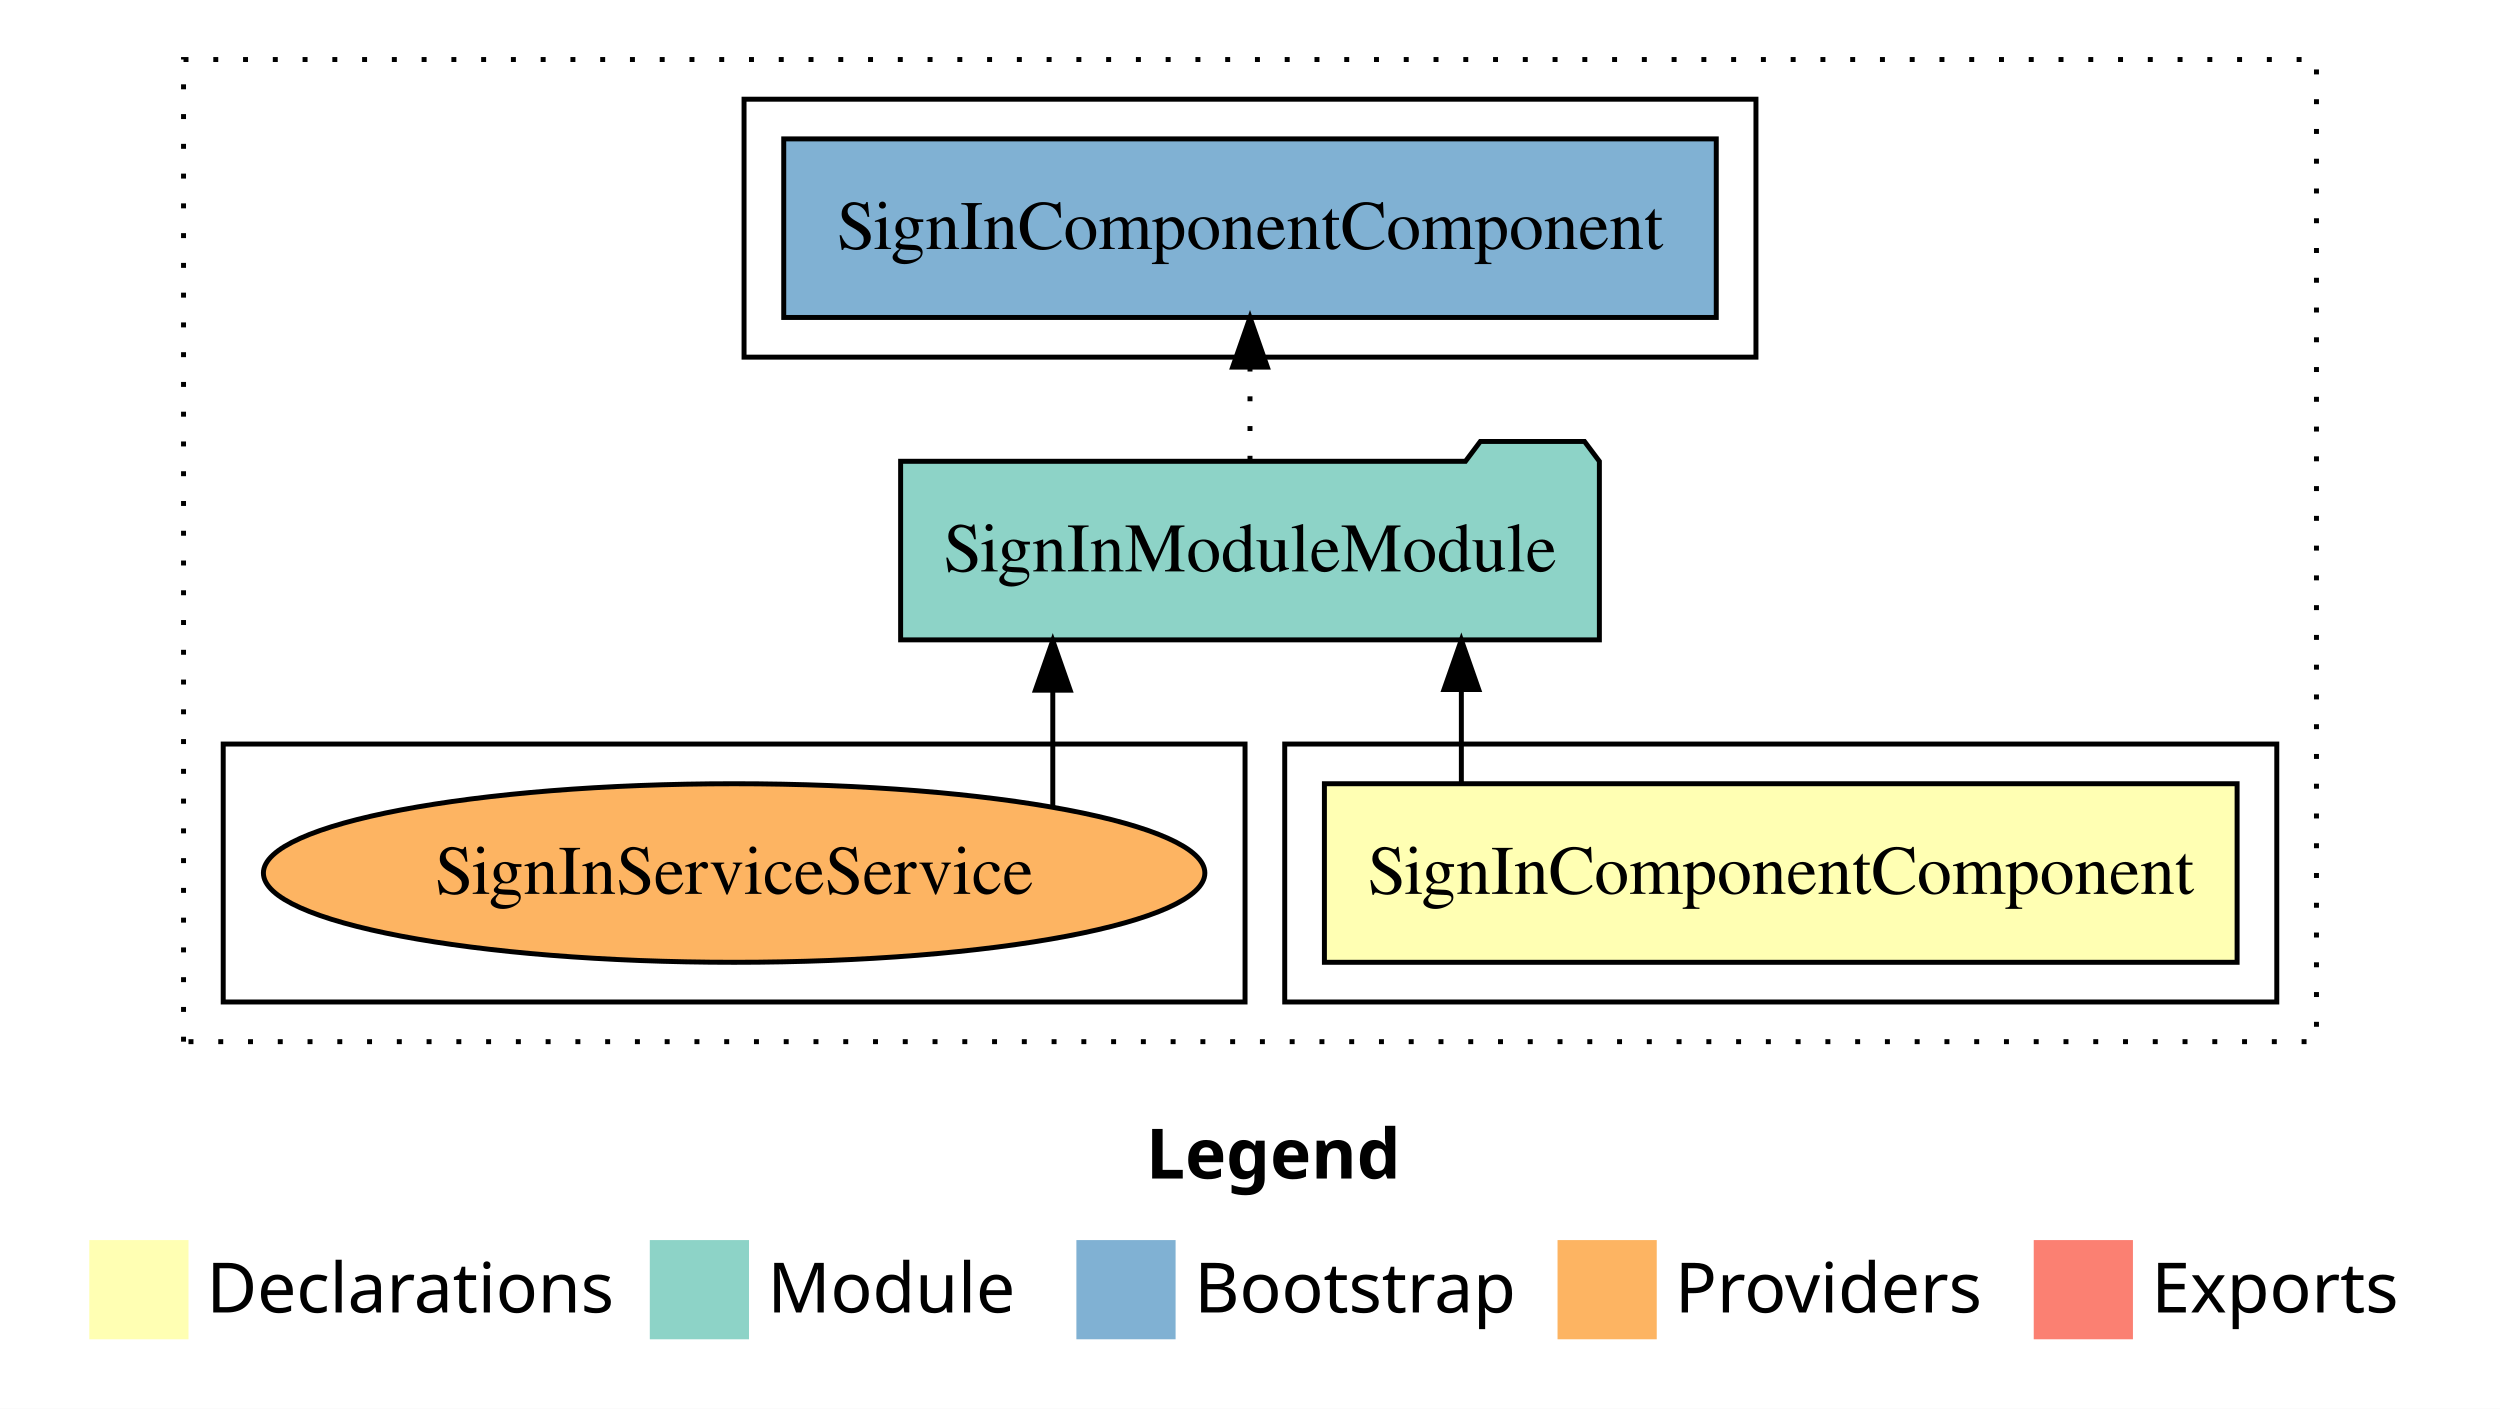
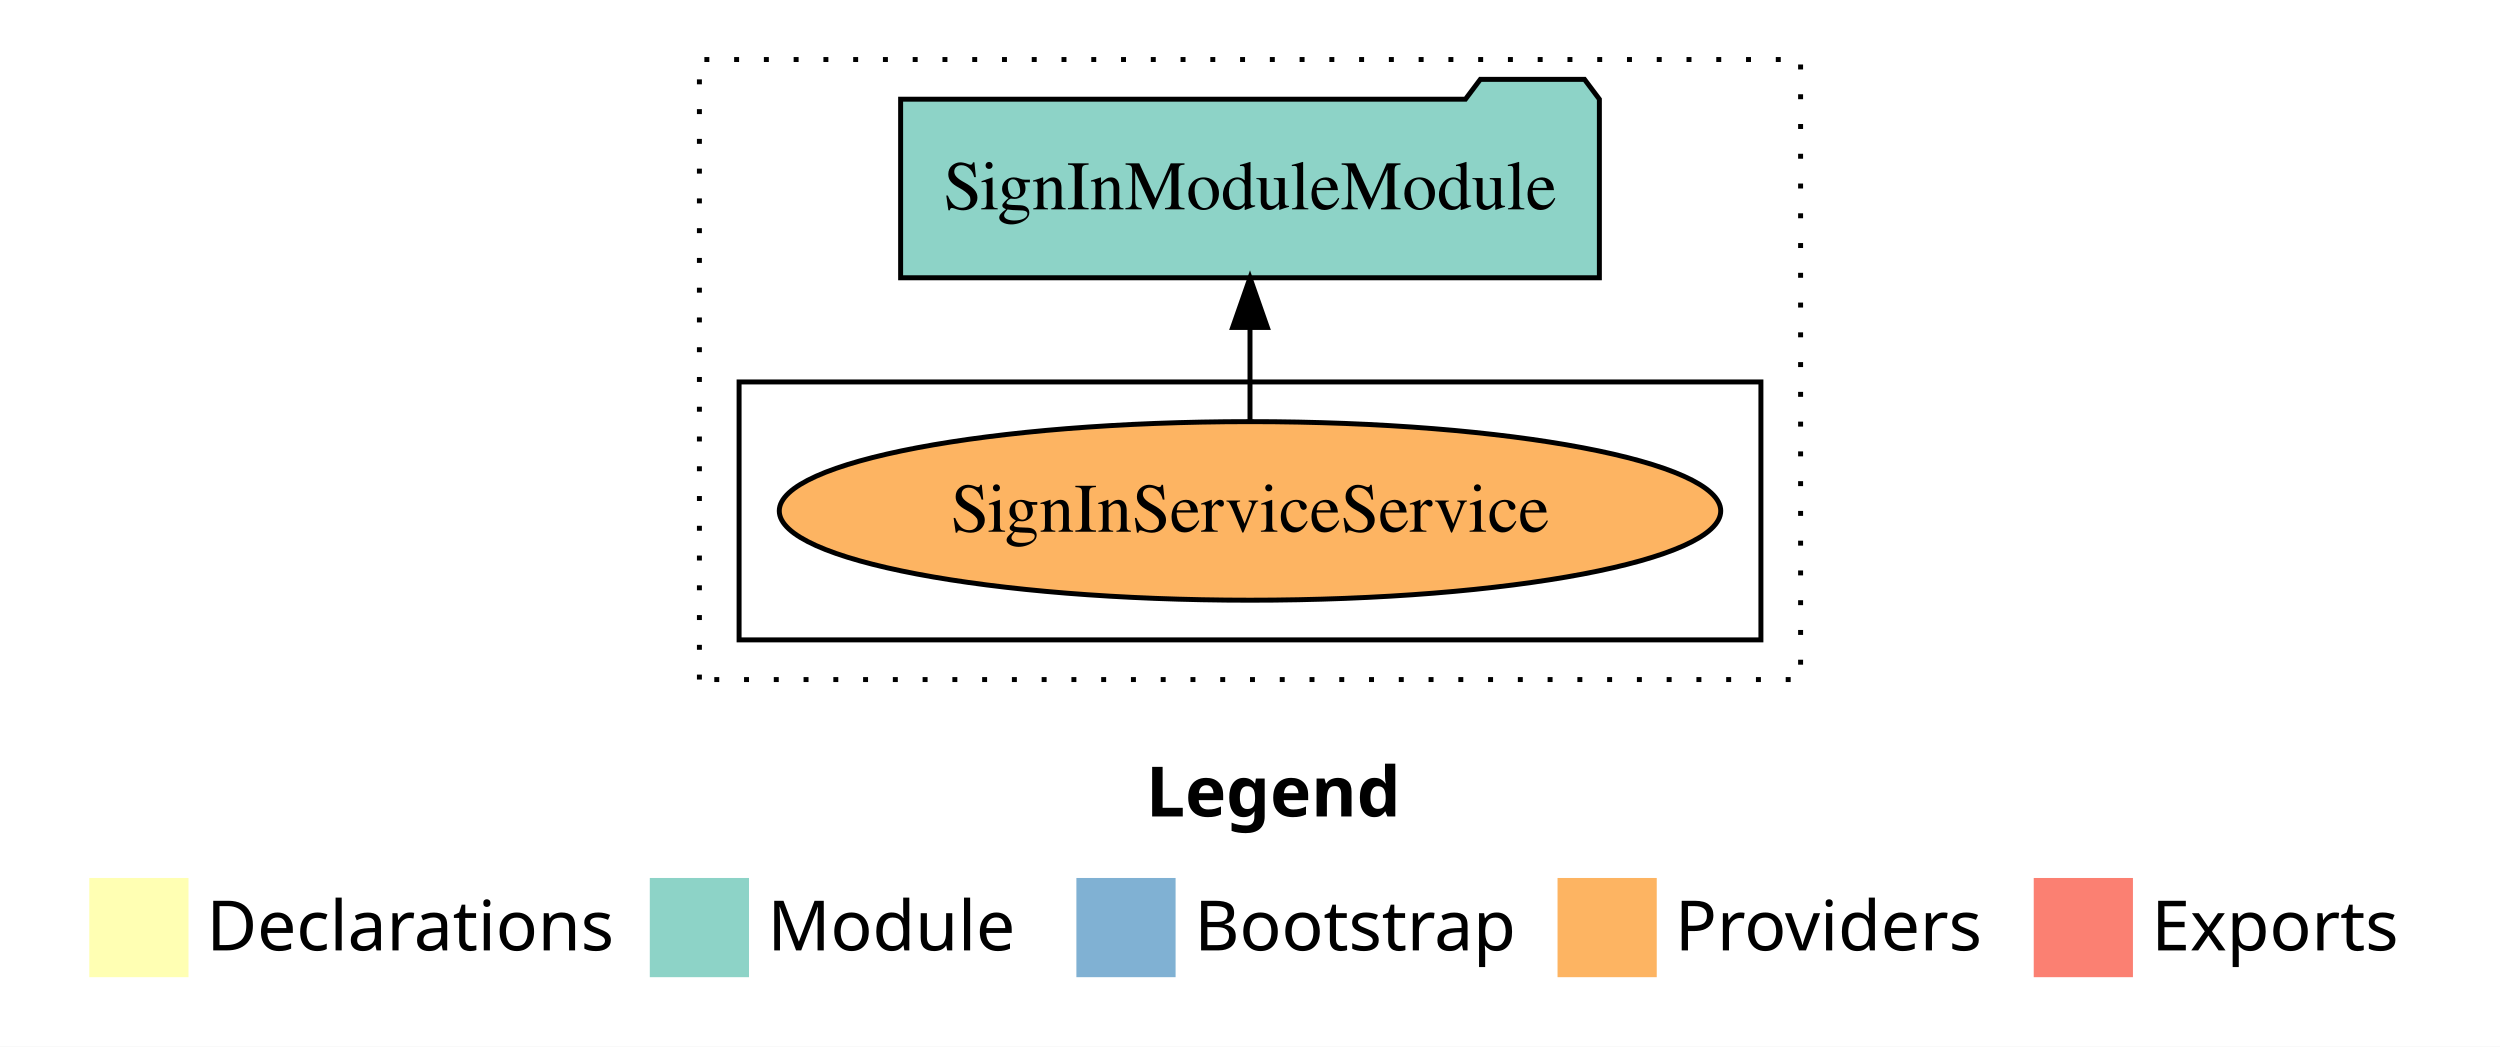
- <svg xmlns="http://www.w3.org/2000/svg" width="504pt" height="284pt" viewBox="0.00 0.00 504.00 284.00">
-   <g id="graph0" class="graph" transform="scale(1 1) rotate(0) translate(4 280)">
-     <polygon fill="#ffffff" stroke="transparent" points="-4,4 -4,-280 500,-280 500,4 -4,4" />
+ <svg xmlns="http://www.w3.org/2000/svg" width="504pt" height="211pt" viewBox="0.00 0.00 504.00 211.00">
+   <g id="graph0" class="graph" transform="scale(1 1) rotate(0) translate(4 207)">
+     <polygon fill="#ffffff" stroke="transparent" points="-4,4 -4,-207 500,-207 500,4 -4,4" />
    <text text-anchor="start" x="227.009" y="-42.4" font-family="sans-serif" font-weight="bold" font-size="14.00" fill="#000000">Legend</text>
    <polygon fill="#ffffb3" stroke="transparent" points="14,-10 14,-30 34,-30 34,-10 14,-10" />
    <text text-anchor="start" x="37.629" y="-15.4" font-family="sans-serif" font-size="14.00" fill="#000000">  Declarations</text>
    <polygon fill="#8dd3c7" stroke="transparent" points="127,-10 127,-30 147,-30 147,-10 127,-10" />
    <text text-anchor="start" x="150.725" y="-15.4" font-family="sans-serif" font-size="14.00" fill="#000000">  Module</text>
    <polygon fill="#80b1d3" stroke="transparent" points="213,-10 213,-30 233,-30 233,-10 213,-10" />
    <text text-anchor="start" x="236.781" y="-15.4" font-family="sans-serif" font-size="14.00" fill="#000000">  Bootstrap</text>
    <polygon fill="#fdb462" stroke="transparent" points="310,-10 310,-30 330,-30 330,-10 310,-10" />
    <text text-anchor="start" x="333.673" y="-15.4" font-family="sans-serif" font-size="14.00" fill="#000000">  Providers</text>
    <polygon fill="#fb8072" stroke="transparent" points="406,-10 406,-30 426,-30 426,-10 406,-10" />
    <text text-anchor="start" x="429.726" y="-15.4" font-family="sans-serif" font-size="14.00" fill="#000000">  Exports</text>
    <g id="clust1" class="cluster">
-       <polygon fill="none" stroke="#000000" stroke-dasharray="1,5" points="33,-70 33,-268 463,-268 463,-70 33,-70" />
-     </g>
-     <g id="clust2" class="cluster">
-       <polygon fill="none" stroke="#000000" points="255,-78 255,-130 455,-130 455,-78 255,-78" />
+       <polygon fill="none" stroke="#000000" stroke-dasharray="1,5" points="137,-70 137,-195 359,-195 359,-70 137,-70" />
    </g>
    <g id="clust6" class="cluster">
-       <polygon fill="none" stroke="#000000" points="146,-208 146,-260 350,-260 350,-208 146,-208" />
-     </g>
-     <g id="clust7" class="cluster">
-       <polygon fill="none" stroke="#000000" points="41,-78 41,-130 247,-130 247,-78 41,-78" />
+       <polygon fill="none" stroke="#000000" points="145,-78 145,-130 351,-130 351,-78 145,-78" />
    </g>
    <g id="node1" class="node">
-       <polygon fill="#ffffb3" stroke="#000000" points="446.999,-122 263.001,-122 263.001,-86 446.999,-86 446.999,-122" />
-       <text text-anchor="middle" x="355" y="-99.8" font-family="Times,serif" font-size="14.00" fill="#000000">SignInComponentComponent</text>
+       <ellipse fill="#fdb462" stroke="#000000" cx="248" cy="-104" rx="94.899" ry="18" />
+       <text text-anchor="middle" x="248" y="-99.8" font-family="Times,serif" font-size="14.00" fill="#000000">SignInServiceService</text>
    </g>
    <g id="node2" class="node">
      <polygon fill="#8dd3c7" stroke="#000000" points="318.434,-187 315.434,-191 294.434,-191 291.434,-187 177.566,-187 177.566,-151 318.434,-151 318.434,-187" />
      <text text-anchor="middle" x="248" y="-164.8" font-family="Times,serif" font-size="14.00" fill="#000000">SignInModuleModule</text>
    </g>
    <g id="edge1" class="edge">
-       <path fill="none" stroke="#000000" d="M290.609,-122.106C290.609,-122.106 290.609,-140.991 290.609,-140.991" />
-       <polygon fill="#000000" stroke="#000000" points="287.109,-140.991 290.609,-150.991 294.109,-140.991 287.109,-140.991" />
-     </g>
-     <g id="node3" class="node">
-       <polygon fill="#80b1d3" stroke="#000000" points="341.999,-252 154.001,-252 154.001,-216 341.999,-216 341.999,-252" />
-       <text text-anchor="middle" x="248" y="-229.8" font-family="Times,serif" font-size="14.00" fill="#000000">SignInComponentComponent </text>
-     </g>
-     <g id="edge2" class="edge">
-       <path fill="none" stroke="#000000" stroke-dasharray="1,5" d="M248,-187.106C248,-187.106 248,-205.991 248,-205.991" />
-       <polygon fill="#000000" stroke="#000000" points="244.5,-205.991 248,-215.991 251.5,-205.991 244.5,-205.991" />
-     </g>
-     <g id="node4" class="node">
-       <ellipse fill="#fdb462" stroke="#000000" cx="144" cy="-104" rx="94.899" ry="18" />
-       <text text-anchor="middle" x="144" y="-99.8" font-family="Times,serif" font-size="14.00" fill="#000000">SignInServiceService</text>
-     </g>
-     <g id="edge3" class="edge">
-       <path fill="none" stroke="#000000" d="M208.241,-117.468C208.241,-117.468 208.241,-140.864 208.241,-140.864" />
-       <polygon fill="#000000" stroke="#000000" points="204.742,-140.864 208.241,-150.864 211.742,-140.864 204.742,-140.864" />
+       <path fill="none" stroke="#000000" d="M248,-122.106C248,-122.106 248,-140.991 248,-140.991" />
+       <polygon fill="#000000" stroke="#000000" points="244.5,-140.991 248,-150.991 251.5,-140.991 244.5,-140.991" />
    </g>
  </g>
</svg>
